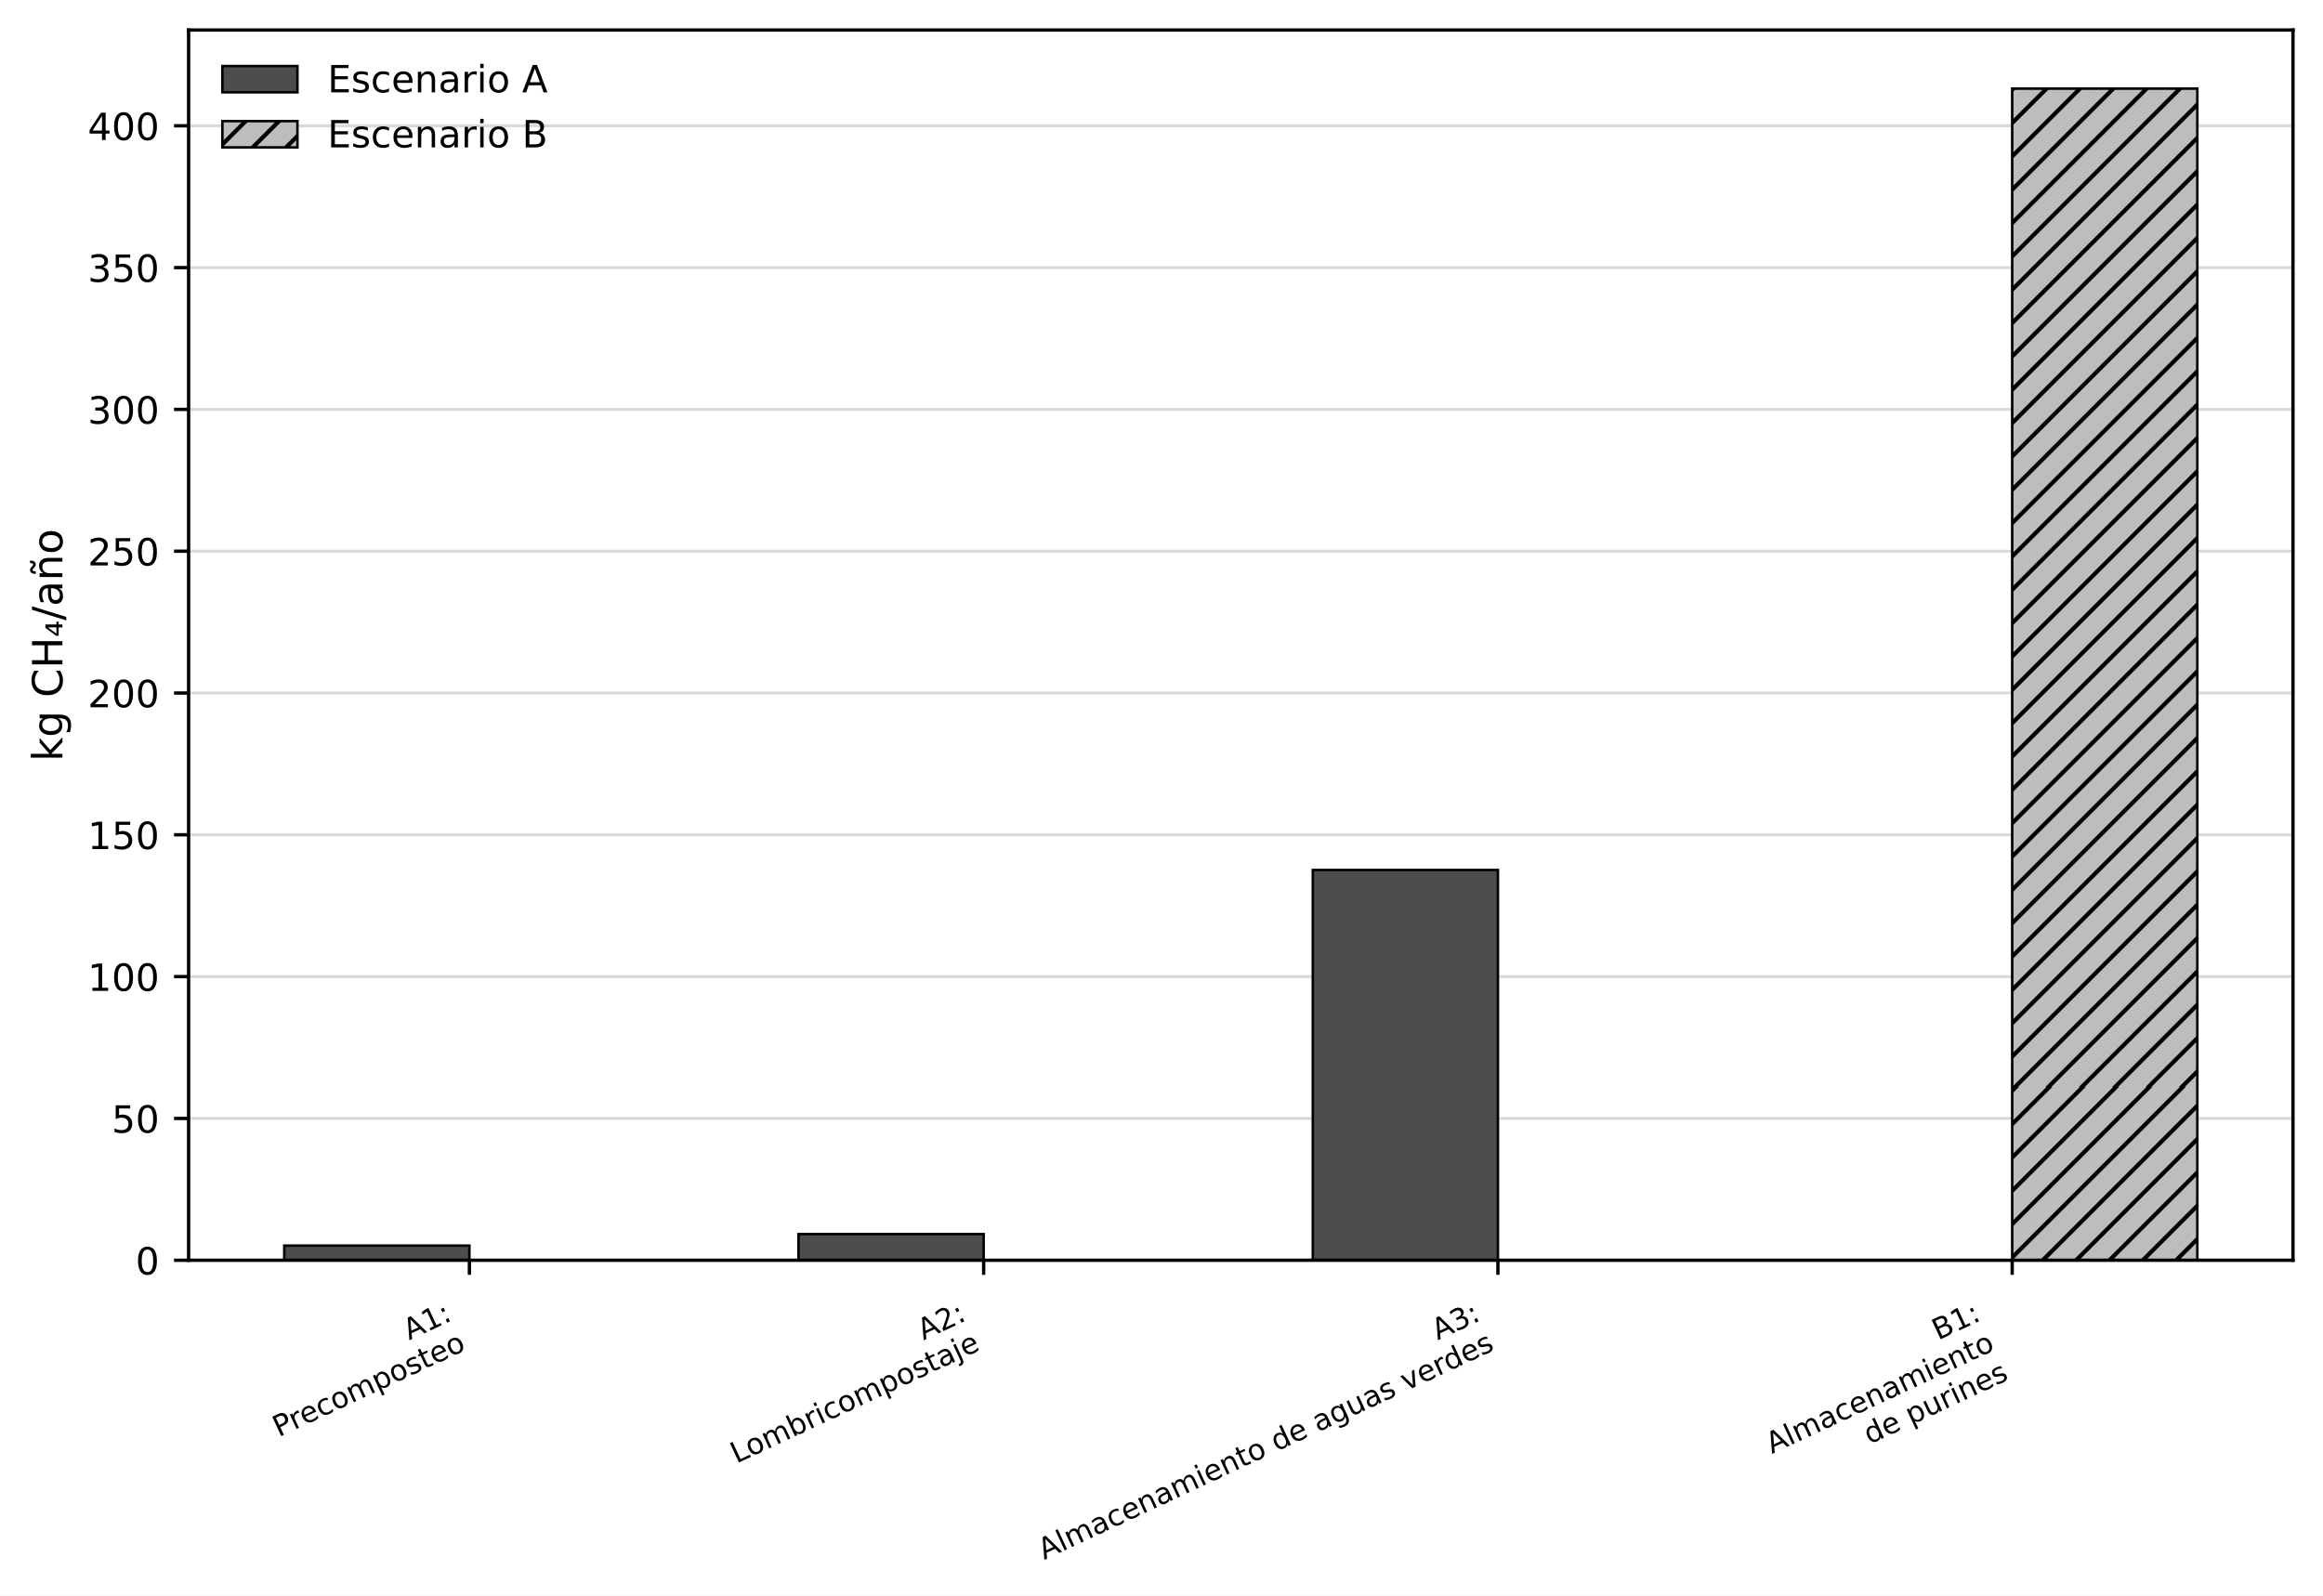
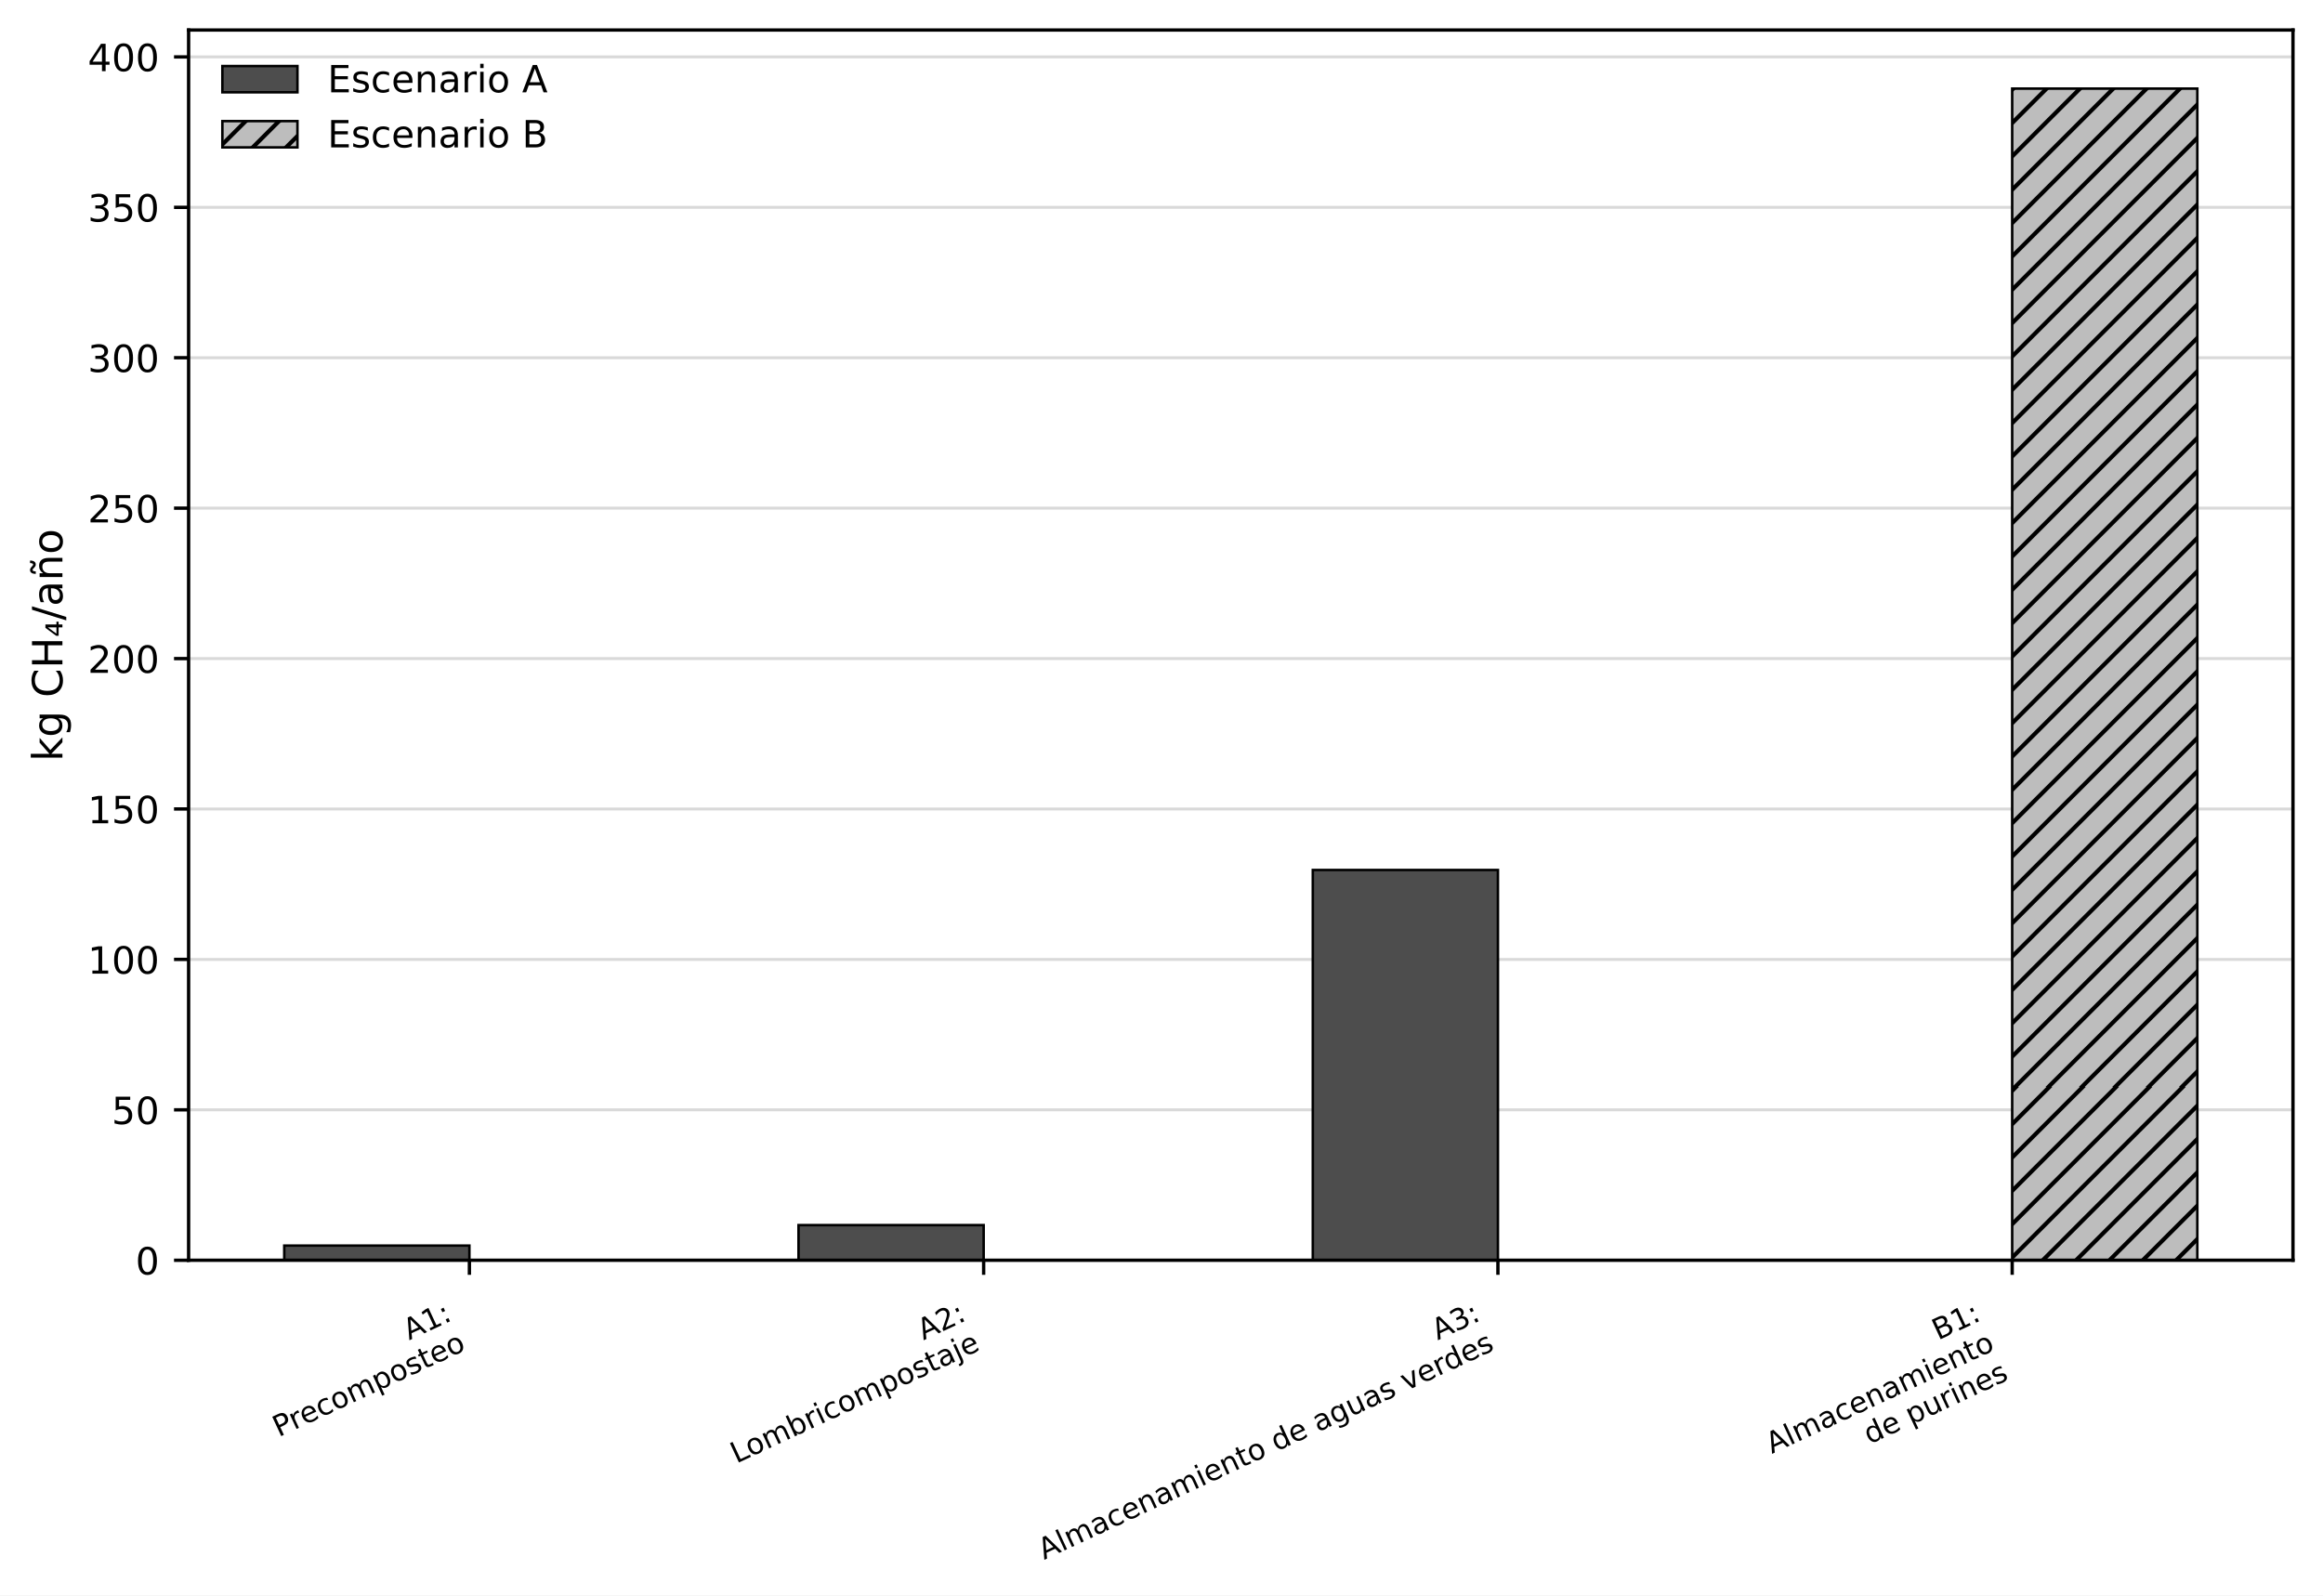
<svg xmlns="http://www.w3.org/2000/svg" xmlns:xlink="http://www.w3.org/1999/xlink" width="557.037pt" height="382.665pt" viewBox="0 0 557.037 382.665" version="1.1">
  <defs>
    <style type="text/css">*{stroke-linejoin: round; stroke-linecap: butt}</style>
  </defs>
  <g id="figure_1">
    <g id="patch_1">
-       <path d="M 0 382.665  L 557.037 382.665  L 557.037 0  L 0 0  z " style="fill: #ffffff" />
+       <path d="M 0 382.665 L 557.037 382.665 L 557.037 0 L 0 0 z " style="fill: #ffffff" />
    </g>
    <g id="axes_1">
      <g id="patch_2">
-         <path d="M 45.227 302.264  L 549.837 302.264  L 549.837 7.2  L 45.227 7.2  z " style="fill: #ffffff" />
+         <path d="M 45.227 302.264 L 549.837 302.264 L 549.837 7.2 L 45.227 7.2 z " style="fill: #ffffff" />
      </g>
      <g id="matplotlib.axis_1">
        <g id="xtick_1">
          <g id="line2d_1">
            <defs>
-               <path id="me0722c3221" d="M 0 0  L 0 3.5  " style="stroke: #000000; stroke-width: 0.8" />
+               <path id="m8512bdd903" d="M 0 0 L 0 3.5 " style="stroke: #000000; stroke-width: 0.8" />
            </defs>
            <g>
-               <use xlink:href="#me0722c3221" x="112.558" y="302.264" style="stroke: #000000; stroke-width: 0.8" />
+               <use xlink:href="#m8512bdd903" x="112.558" y="302.264" style="stroke: #000000; stroke-width: 0.8" />
            </g>
          </g>
          <g id="text_1">
            <text style="font-size: 7px; font-family: 'DejaVu Sans'" transform="translate(98.11647 321.4867) rotate(-25)">A1:</text>
            <text style="font-size: 7px; font-family: 'DejaVu Sans'" transform="translate(66.82278 344.7279) rotate(-25)">Precomposteo</text>
          </g>
        </g>
        <g id="xtick_2">
          <g id="line2d_2">
            <g>
-               <use xlink:href="#me0722c3221" x="235.874" y="302.264" style="stroke: #000000; stroke-width: 0.8" />
+               <use xlink:href="#m8512bdd903" x="235.874" y="302.264" style="stroke: #000000; stroke-width: 0.8" />
            </g>
          </g>
          <g id="text_2">
            <text style="font-size: 7px; font-family: 'DejaVu Sans'" transform="translate(221.4327 321.4867) rotate(-25)">A2:</text>
            <text style="font-size: 7px; font-family: 'DejaVu Sans'" transform="translate(176.5704 351.0551) rotate(-25)">Lombricompostaje</text>
          </g>
        </g>
        <g id="xtick_3">
          <g id="line2d_3">
            <g>
-               <use xlink:href="#me0722c3221" x="359.19" y="302.264" style="stroke: #000000; stroke-width: 0.8" />
+               <use xlink:href="#m8512bdd903" x="359.19" y="302.264" style="stroke: #000000; stroke-width: 0.8" />
            </g>
          </g>
          <g id="text_3">
            <text style="font-size: 7px; font-family: 'DejaVu Sans'" transform="translate(344.7489 321.4867) rotate(-25)">A3:</text>
            <text style="font-size: 7px; font-family: 'DejaVu Sans'" transform="translate(250.3696 374.1453) rotate(-25)">Almacenamiento de aguas verdes</text>
          </g>
        </g>
        <g id="xtick_4">
          <g id="line2d_4">
            <g>
-               <use xlink:href="#me0722c3221" x="482.507" y="302.264" style="stroke: #000000; stroke-width: 0.8" />
+               <use xlink:href="#m8512bdd903" x="482.507" y="302.264" style="stroke: #000000; stroke-width: 0.8" />
            </g>
          </g>
          <g id="text_4">
            <text style="font-size: 7px; font-family: 'DejaVu Sans'" transform="translate(464.7396 321.4927) rotate(-25)">B1:</text>
            <text style="font-size: 7px; font-family: 'DejaVu Sans'" transform="translate(424.8734 348.7314) rotate(-25)">Almacenamiento</text>
            <text style="font-size: 7px; font-family: 'DejaVu Sans'" transform="translate(448.296 346.458) rotate(-25)">de purines</text>
          </g>
        </g>
      </g>
      <g id="matplotlib.axis_2">
        <g id="ytick_1">
          <g id="line2d_5">
-             <path d="M 45.227 302.264  L 549.837 302.264  " clip-path="url(#p080c970558)" style="fill: none; stroke: #d9d9d9; stroke-width: 0.7; stroke-linecap: square" />
+             <path d="M 45.227 302.264 L 549.837 302.264 " clip-path="url(#p68c178ee25)" style="fill: none; stroke: #d9d9d9; stroke-width: 0.7; stroke-linecap: square" />
          </g>
          <g id="line2d_6">
            <defs>
-               <path id="mc55de64ccb" d="M 0 0  L -3.5 0  " style="stroke: #000000; stroke-width: 0.8" />
+               <path id="me50acbb753" d="M 0 0 L -3.5 0 " style="stroke: #000000; stroke-width: 0.8" />
            </defs>
            <g>
-               <use xlink:href="#mc55de64ccb" x="45.227" y="302.264" style="stroke: #000000; stroke-width: 0.8" />
+               <use xlink:href="#me50acbb753" x="45.227" y="302.264" style="stroke: #000000; stroke-width: 0.8" />
            </g>
          </g>
          <g id="text_5">
            <text style="font-size: 9px; font-family: 'DejaVu Sans'; text-anchor: end" x="38.227" y="305.683" transform="rotate(-0 38.22719 305.6829)">0</text>
          </g>
        </g>
        <g id="ytick_2">
          <g id="line2d_7">
-             <path d="M 45.227 268.252  L 549.837 268.252  " clip-path="url(#p080c970558)" style="fill: none; stroke: #d9d9d9; stroke-width: 0.7; stroke-linecap: square" />
+             <path d="M 45.227 266.187 L 549.837 266.187 " clip-path="url(#p68c178ee25)" style="fill: none; stroke: #d9d9d9; stroke-width: 0.7; stroke-linecap: square" />
          </g>
          <g id="line2d_8">
            <g>
-               <use xlink:href="#mc55de64ccb" x="45.227" y="268.252" style="stroke: #000000; stroke-width: 0.8" />
+               <use xlink:href="#me50acbb753" x="45.227" y="266.187" style="stroke: #000000; stroke-width: 0.8" />
            </g>
          </g>
          <g id="text_6">
-             <text style="font-size: 9px; font-family: 'DejaVu Sans'; text-anchor: end" x="38.227" y="271.671" transform="rotate(-0 38.22719 271.6711)">50</text>
+             <text style="font-size: 9px; font-family: 'DejaVu Sans'; text-anchor: end" x="38.227" y="269.606" transform="rotate(-0 38.22719 269.606)">50</text>
          </g>
        </g>
        <g id="ytick_3">
          <g id="line2d_9">
-             <path d="M 45.227 234.24  L 549.837 234.24  " clip-path="url(#p080c970558)" style="fill: none; stroke: #d9d9d9; stroke-width: 0.7; stroke-linecap: square" />
+             <path d="M 45.227 230.11 L 549.837 230.11 " clip-path="url(#p68c178ee25)" style="fill: none; stroke: #d9d9d9; stroke-width: 0.7; stroke-linecap: square" />
          </g>
          <g id="line2d_10">
            <g>
-               <use xlink:href="#mc55de64ccb" x="45.227" y="234.24" style="stroke: #000000; stroke-width: 0.8" />
+               <use xlink:href="#me50acbb753" x="45.227" y="230.11" style="stroke: #000000; stroke-width: 0.8" />
            </g>
          </g>
          <g id="text_7">
-             <text style="font-size: 9px; font-family: 'DejaVu Sans'; text-anchor: end" x="38.227" y="237.659" transform="rotate(-0 38.22719 237.6594)">100</text>
+             <text style="font-size: 9px; font-family: 'DejaVu Sans'; text-anchor: end" x="38.227" y="233.529" transform="rotate(-0 38.22719 233.5292)">100</text>
          </g>
        </g>
        <g id="ytick_4">
          <g id="line2d_11">
-             <path d="M 45.227 200.228  L 549.837 200.228  " clip-path="url(#p080c970558)" style="fill: none; stroke: #d9d9d9; stroke-width: 0.7; stroke-linecap: square" />
+             <path d="M 45.227 194.033 L 549.837 194.033 " clip-path="url(#p68c178ee25)" style="fill: none; stroke: #d9d9d9; stroke-width: 0.7; stroke-linecap: square" />
          </g>
          <g id="line2d_12">
            <g>
-               <use xlink:href="#mc55de64ccb" x="45.227" y="200.228" style="stroke: #000000; stroke-width: 0.8" />
+               <use xlink:href="#me50acbb753" x="45.227" y="194.033" style="stroke: #000000; stroke-width: 0.8" />
            </g>
          </g>
          <g id="text_8">
-             <text style="font-size: 9px; font-family: 'DejaVu Sans'; text-anchor: end" x="38.227" y="203.648" transform="rotate(-0 38.22719 203.6476)">150</text>
+             <text style="font-size: 9px; font-family: 'DejaVu Sans'; text-anchor: end" x="38.227" y="197.452" transform="rotate(-0 38.22719 197.4523)">150</text>
          </g>
        </g>
        <g id="ytick_5">
          <g id="line2d_13">
-             <path d="M 45.227 166.217  L 549.837 166.217  " clip-path="url(#p080c970558)" style="fill: none; stroke: #d9d9d9; stroke-width: 0.7; stroke-linecap: square" />
+             <path d="M 45.227 157.956 L 549.837 157.956 " clip-path="url(#p68c178ee25)" style="fill: none; stroke: #d9d9d9; stroke-width: 0.7; stroke-linecap: square" />
          </g>
          <g id="line2d_14">
            <g>
-               <use xlink:href="#mc55de64ccb" x="45.227" y="166.217" style="stroke: #000000; stroke-width: 0.8" />
+               <use xlink:href="#me50acbb753" x="45.227" y="157.956" style="stroke: #000000; stroke-width: 0.8" />
            </g>
          </g>
          <g id="text_9">
-             <text style="font-size: 9px; font-family: 'DejaVu Sans'; text-anchor: end" x="38.227" y="169.636" transform="rotate(-0 38.22719 169.6359)">200</text>
+             <text style="font-size: 9px; font-family: 'DejaVu Sans'; text-anchor: end" x="38.227" y="161.375" transform="rotate(-0 38.22719 161.3755)">200</text>
          </g>
        </g>
        <g id="ytick_6">
          <g id="line2d_15">
-             <path d="M 45.227 132.205  L 549.837 132.205  " clip-path="url(#p080c970558)" style="fill: none; stroke: #d9d9d9; stroke-width: 0.7; stroke-linecap: square" />
+             <path d="M 45.227 121.879 L 549.837 121.879 " clip-path="url(#p68c178ee25)" style="fill: none; stroke: #d9d9d9; stroke-width: 0.7; stroke-linecap: square" />
          </g>
          <g id="line2d_16">
            <g>
-               <use xlink:href="#mc55de64ccb" x="45.227" y="132.205" style="stroke: #000000; stroke-width: 0.8" />
+               <use xlink:href="#me50acbb753" x="45.227" y="121.879" style="stroke: #000000; stroke-width: 0.8" />
            </g>
          </g>
          <g id="text_10">
-             <text style="font-size: 9px; font-family: 'DejaVu Sans'; text-anchor: end" x="38.227" y="135.624" transform="rotate(-0 38.22719 135.6241)">250</text>
+             <text style="font-size: 9px; font-family: 'DejaVu Sans'; text-anchor: end" x="38.227" y="125.299" transform="rotate(-0 38.22719 125.2986)">250</text>
          </g>
        </g>
        <g id="ytick_7">
          <g id="line2d_17">
-             <path d="M 45.227 98.193  L 549.837 98.193  " clip-path="url(#p080c970558)" style="fill: none; stroke: #d9d9d9; stroke-width: 0.7; stroke-linecap: square" />
+             <path d="M 45.227 85.802 L 549.837 85.802 " clip-path="url(#p68c178ee25)" style="fill: none; stroke: #d9d9d9; stroke-width: 0.7; stroke-linecap: square" />
          </g>
          <g id="line2d_18">
            <g>
-               <use xlink:href="#mc55de64ccb" x="45.227" y="98.193" style="stroke: #000000; stroke-width: 0.8" />
+               <use xlink:href="#me50acbb753" x="45.227" y="85.802" style="stroke: #000000; stroke-width: 0.8" />
            </g>
          </g>
          <g id="text_11">
-             <text style="font-size: 9px; font-family: 'DejaVu Sans'; text-anchor: end" x="38.227" y="101.612" transform="rotate(-0 38.22719 101.6123)">300</text>
+             <text style="font-size: 9px; font-family: 'DejaVu Sans'; text-anchor: end" x="38.227" y="89.222" transform="rotate(-0 38.22719 89.22178)">300</text>
          </g>
        </g>
        <g id="ytick_8">
          <g id="line2d_19">
-             <path d="M 45.227 64.181  L 549.837 64.181  " clip-path="url(#p080c970558)" style="fill: none; stroke: #d9d9d9; stroke-width: 0.7; stroke-linecap: square" />
+             <path d="M 45.227 49.726 L 549.837 49.726 " clip-path="url(#p68c178ee25)" style="fill: none; stroke: #d9d9d9; stroke-width: 0.7; stroke-linecap: square" />
          </g>
          <g id="line2d_20">
            <g>
-               <use xlink:href="#mc55de64ccb" x="45.227" y="64.181" style="stroke: #000000; stroke-width: 0.8" />
+               <use xlink:href="#me50acbb753" x="45.227" y="49.726" style="stroke: #000000; stroke-width: 0.8" />
            </g>
          </g>
          <g id="text_12">
-             <text style="font-size: 9px; font-family: 'DejaVu Sans'; text-anchor: end" x="38.227" y="67.601" transform="rotate(-0 38.22719 67.60059)">350</text>
+             <text style="font-size: 9px; font-family: 'DejaVu Sans'; text-anchor: end" x="38.227" y="53.145" transform="rotate(-0 38.22719 53.14493)">350</text>
          </g>
        </g>
        <g id="ytick_9">
          <g id="line2d_21">
-             <path d="M 45.227 30.17  L 549.837 30.17  " clip-path="url(#p080c970558)" style="fill: none; stroke: #d9d9d9; stroke-width: 0.7; stroke-linecap: square" />
+             <path d="M 45.227 13.649 L 549.837 13.649 " clip-path="url(#p68c178ee25)" style="fill: none; stroke: #d9d9d9; stroke-width: 0.7; stroke-linecap: square" />
          </g>
          <g id="line2d_22">
            <g>
-               <use xlink:href="#mc55de64ccb" x="45.227" y="30.17" style="stroke: #000000; stroke-width: 0.8" />
+               <use xlink:href="#me50acbb753" x="45.227" y="13.649" style="stroke: #000000; stroke-width: 0.8" />
            </g>
          </g>
          <g id="text_13">
-             <text style="font-size: 9px; font-family: 'DejaVu Sans'; text-anchor: end" x="38.227" y="33.589" transform="rotate(-0 38.22719 33.58884)">400</text>
+             <text style="font-size: 9px; font-family: 'DejaVu Sans'; text-anchor: end" x="38.227" y="17.068" transform="rotate(-0 38.22719 17.06808)">400</text>
          </g>
        </g>
        <g id="text_14">
          <text style="font-size: 10px; font-family: 'DejaVu Sans'; text-anchor: middle" x="14.969" y="154.732" transform="rotate(-90 14.96875 154.7318)">kg CH₄/año</text>
        </g>
      </g>
      <g id="patch_3">
-         <path d="M 68.164 302.264  L 112.558 302.264  L 112.558 298.75  L 68.164 298.75  z " clip-path="url(#p080c970558)" style="fill: #4d4d4d; stroke: #000000; stroke-width: 0.6; stroke-linejoin: miter" />
+         <path d="M 68.164 302.264 L 112.558 302.264 L 112.558 298.75 L 68.164 298.75 z " clip-path="url(#p68c178ee25)" style="fill: #4d4d4d; stroke: #000000; stroke-width: 0.6; stroke-linejoin: miter" />
      </g>
      <g id="patch_4">
-         <path d="M 191.48 302.264  L 235.874 302.264  L 235.874 295.994  L 191.48 295.994  z " clip-path="url(#p080c970558)" style="fill: #4d4d4d; stroke: #000000; stroke-width: 0.6; stroke-linejoin: miter" />
+         <path d="M 191.48 302.264 L 235.874 302.264 L 235.874 293.843 L 191.48 293.843 z " clip-path="url(#p68c178ee25)" style="fill: #4d4d4d; stroke: #000000; stroke-width: 0.6; stroke-linejoin: miter" />
      </g>
      <g id="patch_5">
-         <path d="M 314.796 302.264  L 359.19 302.264  L 359.19 208.656  L 314.796 208.656  z " clip-path="url(#p080c970558)" style="fill: #4d4d4d; stroke: #000000; stroke-width: 0.6; stroke-linejoin: miter" />
+         <path d="M 314.796 302.264 L 359.19 302.264 L 359.19 208.656 L 314.796 208.656 z " clip-path="url(#p68c178ee25)" style="fill: #4d4d4d; stroke: #000000; stroke-width: 0.6; stroke-linejoin: miter" />
      </g>
      <g id="patch_6">
-         <path d="M 438.113 302.264  L 482.507 302.264  L 482.507 302.264  L 438.113 302.264  z " clip-path="url(#p080c970558)" style="fill: #4d4d4d; stroke: #000000; stroke-width: 0.6; stroke-linejoin: miter" />
+         <path d="M 438.113 302.264 L 482.507 302.264 L 482.507 302.264 L 438.113 302.264 z " clip-path="url(#p68c178ee25)" style="fill: #4d4d4d; stroke: #000000; stroke-width: 0.6; stroke-linejoin: miter" />
      </g>
      <g id="patch_7">
-         <path d="M 112.558 302.264  L 156.952 302.264  L 156.952 302.264  L 112.558 302.264  z " clip-path="url(#p080c970558)" style="fill: url(#hf013b26767); stroke: #000000; stroke-width: 0.6; stroke-linejoin: miter" />
+         <path d="M 112.558 302.264 L 156.952 302.264 L 156.952 302.264 L 112.558 302.264 z " clip-path="url(#p68c178ee25)" style="fill: url(#h616a057982); stroke: #000000; stroke-width: 0.6; stroke-linejoin: miter" />
      </g>
      <g id="patch_8">
-         <path d="M 235.874 302.264  L 280.268 302.264  L 280.268 302.264  L 235.874 302.264  z " clip-path="url(#p080c970558)" style="fill: url(#hf013b26767); stroke: #000000; stroke-width: 0.6; stroke-linejoin: miter" />
+         <path d="M 235.874 302.264 L 280.268 302.264 L 280.268 302.264 L 235.874 302.264 z " clip-path="url(#p68c178ee25)" style="fill: url(#h616a057982); stroke: #000000; stroke-width: 0.6; stroke-linejoin: miter" />
      </g>
      <g id="patch_9">
-         <path d="M 359.19 302.264  L 403.584 302.264  L 403.584 302.264  L 359.19 302.264  z " clip-path="url(#p080c970558)" style="fill: url(#hf013b26767); stroke: #000000; stroke-width: 0.6; stroke-linejoin: miter" />
+         <path d="M 359.19 302.264 L 403.584 302.264 L 403.584 302.264 L 359.19 302.264 z " clip-path="url(#p68c178ee25)" style="fill: url(#h616a057982); stroke: #000000; stroke-width: 0.6; stroke-linejoin: miter" />
      </g>
      <g id="patch_10">
-         <path d="M 482.507 302.264  L 526.9 302.264  L 526.9 21.251  L 482.507 21.251  z " clip-path="url(#p080c970558)" style="fill: url(#hf013b26767); stroke: #000000; stroke-width: 0.6; stroke-linejoin: miter" />
+         <path d="M 482.507 302.264 L 526.9 302.264 L 526.9 21.251 L 482.507 21.251 z " clip-path="url(#p68c178ee25)" style="fill: url(#h616a057982); stroke: #000000; stroke-width: 0.6; stroke-linejoin: miter" />
      </g>
      <g id="patch_11">
-         <path d="M 45.227 302.264  L 45.227 7.2  " style="fill: none; stroke: #000000; stroke-width: 0.8; stroke-linejoin: miter; stroke-linecap: square" />
+         <path d="M 45.227 302.264 L 45.227 7.2 " style="fill: none; stroke: #000000; stroke-width: 0.8; stroke-linejoin: miter; stroke-linecap: square" />
      </g>
      <g id="patch_12">
-         <path d="M 549.837 302.264  L 549.837 7.2  " style="fill: none; stroke: #000000; stroke-width: 0.8; stroke-linejoin: miter; stroke-linecap: square" />
+         <path d="M 549.837 302.264 L 549.837 7.2 " style="fill: none; stroke: #000000; stroke-width: 0.8; stroke-linejoin: miter; stroke-linecap: square" />
      </g>
      <g id="patch_13">
-         <path d="M 45.227 302.264  L 549.837 302.264  " style="fill: none; stroke: #000000; stroke-width: 0.8; stroke-linejoin: miter; stroke-linecap: square" />
+         <path d="M 45.227 302.264 L 549.837 302.264 " style="fill: none; stroke: #000000; stroke-width: 0.8; stroke-linejoin: miter; stroke-linecap: square" />
      </g>
      <g id="patch_14">
-         <path d="M 45.227 7.2  L 549.837 7.2  " style="fill: none; stroke: #000000; stroke-width: 0.8; stroke-linejoin: miter; stroke-linecap: square" />
+         <path d="M 45.227 7.2 L 549.837 7.2 " style="fill: none; stroke: #000000; stroke-width: 0.8; stroke-linejoin: miter; stroke-linecap: square" />
      </g>
      <g id="legend_1">
        <g id="patch_15">
-           <path d="M 53.327 22.139  L 71.327 22.139  L 71.327 15.839  L 53.327 15.839  z " style="fill: #4d4d4d; stroke: #000000; stroke-width: 0.6; stroke-linejoin: miter" />
+           <path d="M 53.327 22.139 L 71.327 22.139 L 71.327 15.839 L 53.327 15.839 z " style="fill: #4d4d4d; stroke: #000000; stroke-width: 0.6; stroke-linejoin: miter" />
        </g>
        <g id="text_15">
          <text style="font-size: 9px; font-family: 'DejaVu Sans'; text-anchor: start" x="78.527" y="22.139" transform="rotate(-0 78.52719 22.13859)">Escenario A</text>
        </g>
        <g id="patch_16">
-           <path d="M 53.327 35.349  L 71.327 35.349  L 71.327 29.049  L 53.327 29.049  z " style="fill: url(#hf013b26767); stroke: #000000; stroke-width: 0.6; stroke-linejoin: miter" />
+           <path d="M 53.327 35.349 L 71.327 35.349 L 71.327 29.049 L 53.327 29.049 z " style="fill: url(#h616a057982); stroke: #000000; stroke-width: 0.6; stroke-linejoin: miter" />
        </g>
        <g id="text_16">
          <text style="font-size: 9px; font-family: 'DejaVu Sans'; text-anchor: start" x="78.527" y="35.349" transform="rotate(-0 78.52719 35.34891)">Escenario B</text>
        </g>
      </g>
    </g>
  </g>
  <defs>
-     <clipPath id="p080c970558">
+     <clipPath id="p68c178ee25">
      <rect x="45.227" y="7.2" width="504.61" height="295.064" />
    </clipPath>
  </defs>
  <defs>
-     <pattern id="hf013b26767" patternUnits="userSpaceOnUse" x="0" y="0" width="72" height="72">
+     <pattern id="h616a057982" patternUnits="userSpaceOnUse" x="0" y="0" width="72" height="72">
      <rect x="0" y="0" width="73" height="73" fill="#bdbdbd" />
-       <path d="M -36 36  L 36 -36  M -32 40  L 40 -32  M -28 44  L 44 -28  M -24 48  L 48 -24  M -20 52  L 52 -20  M -16 56  L 56 -16  M -12 60  L 60 -12  M -8 64  L 64 -8  M -4 68  L 68 -4  M 0 72  L 72 0  M 4 76  L 76 4  M 8 80  L 80 8  M 12 84  L 84 12  M 16 88  L 88 16  M 20 92  L 92 20  M 24 96  L 96 24  M 28 100  L 100 28  M 32 104  L 104 32  M 36 108  L 108 36  " style="fill: #000000; stroke: #000000; stroke-width: 1.0; stroke-linecap: butt; stroke-linejoin: miter" />
+       <path d="M -36 36 L 36 -36 M -32 40 L 40 -32 M -28 44 L 44 -28 M -24 48 L 48 -24 M -20 52 L 52 -20 M -16 56 L 56 -16 M -12 60 L 60 -12 M -8 64 L 64 -8 M -4 68 L 68 -4 M 0 72 L 72 0 M 4 76 L 76 4 M 8 80 L 80 8 M 12 84 L 84 12 M 16 88 L 88 16 M 20 92 L 92 20 M 24 96 L 96 24 M 28 100 L 100 28 M 32 104 L 104 32 M 36 108 L 108 36 " style="fill: #000000; stroke: #000000; stroke-width: 1.0; stroke-linecap: butt; stroke-linejoin: miter" />
    </pattern>
  </defs>
</svg>
